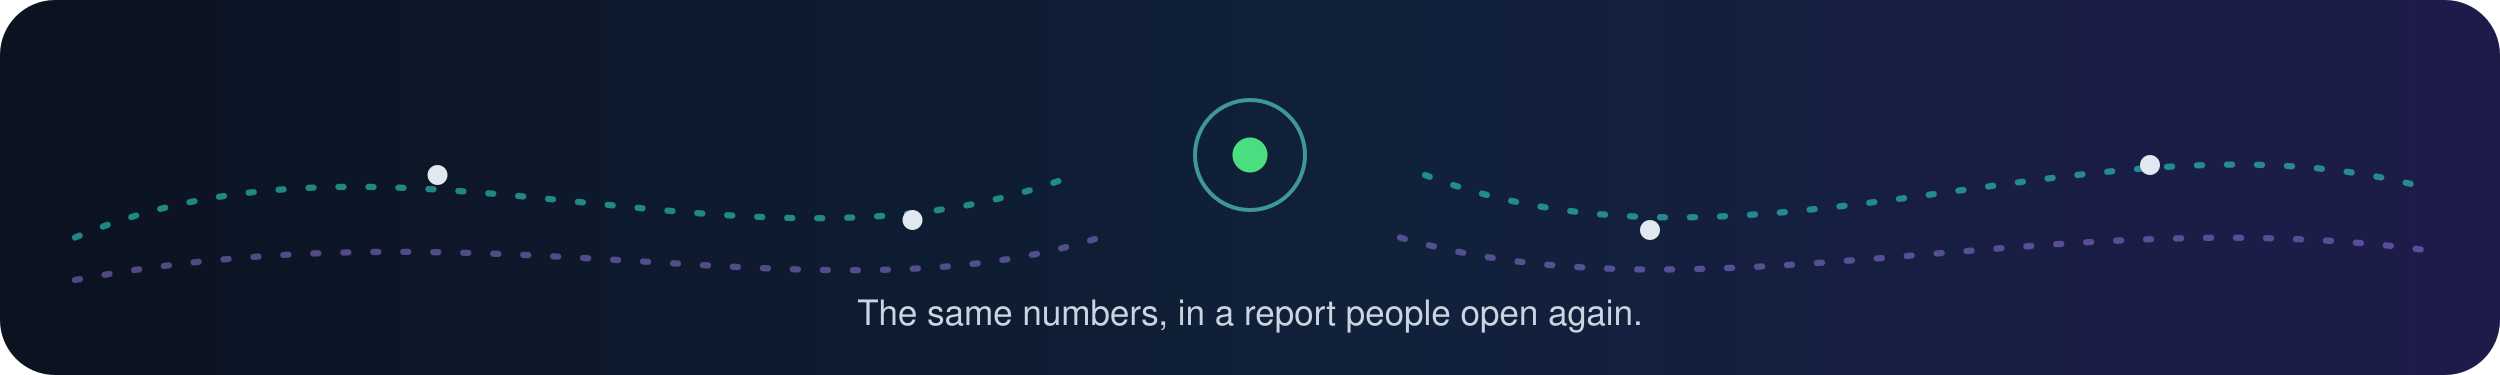
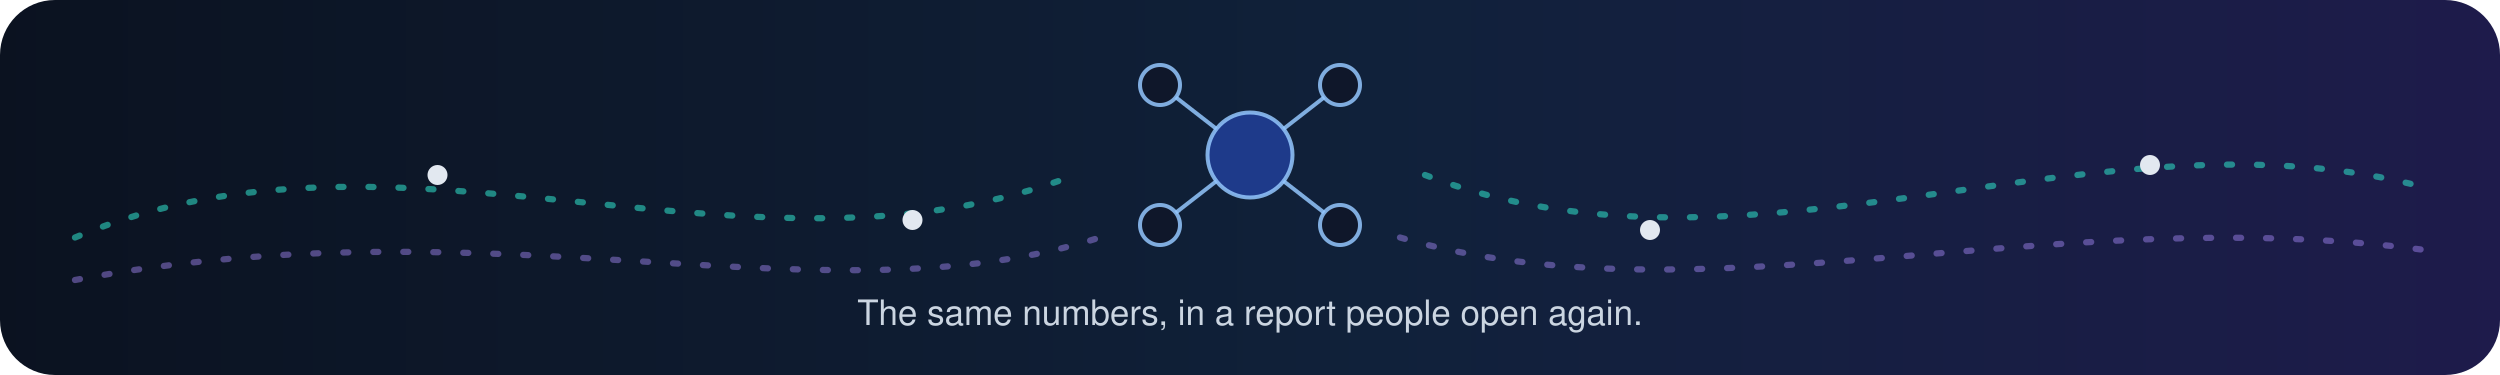
<svg xmlns="http://www.w3.org/2000/svg" viewBox="0 0 1000 150" width="1000" height="150" role="img" aria-label="The same numbers, in a report people open again.">
  <defs>
    <linearGradient id="bg" x1="0" y1="0" x2="1" y2="0">
      <stop offset="0" stop-color="#0B1220" />
      <stop offset="0.55" stop-color="#10213A" />
      <stop offset="1" stop-color="#1E1B4B" />
    </linearGradient>
  </defs>
  <style>
    text { font-family: "Segoe UI", -apple-system, Helvetica, Arial, sans-serif; }
    .wave { fill: none; stroke-width: 2.5; stroke-linecap: round; stroke-dasharray: 2 10; animation: flow 6s linear infinite; }
    @keyframes flow { to { stroke-dashoffset: -120; } }
-     .pulse { animation: pulse 2s ease-in-out infinite; }
-     @keyframes pulse { 0%, 100% { opacity: 1; } 50% { opacity: 0.3; } }
+     .pulse { animation: pulse 3s ease-in-out infinite; transform-origin: 500px 62px; }
+     @keyframes pulse { 0%, 100% { transform: scale(1); } 50% { transform: scale(1.08); } }
  </style>
  <rect width="1000" height="150" rx="22" fill="url(#bg)" />
  <path class="wave" stroke="#2DD4BF" stroke-opacity="0.6" d="M30 95 C 160 40, 300 120, 430 70 M570 70 C 700 120, 840 40, 970 75" />
  <path class="wave" stroke="#A78BFA" stroke-opacity="0.45" style="animation-duration:9s" d="M30 112 C 200 80, 330 130, 440 95 M560 95 C 680 130, 820 80, 970 100" />
  <circle cx="175" cy="70" r="4" fill="#E2E8F0" />
  <circle cx="365" cy="88" r="4" fill="#E2E8F0" />
  <circle cx="660" cy="92" r="4" fill="#E2E8F0" />
  <circle cx="860" cy="66" r="4" fill="#E2E8F0" />
-   <circle cx="500" cy="62" r="22" fill="none" stroke="#5EEAD4" stroke-opacity="0.6" stroke-width="1.6" />
-   <circle cx="500" cy="62" r="7" fill="#4ADE80" class="pulse" />
+   <g class="pulse" stroke="#93C5FD" stroke-opacity="0.85" stroke-width="1.6">
+     <line x1="500" y1="62" x2="464" y2="34" />
+     <line x1="500" y1="62" x2="536" y2="34" />
+     <line x1="500" y1="62" x2="464" y2="90" />
+     <line x1="500" y1="62" x2="536" y2="90" />
+     <circle cx="500" cy="62" r="17" fill="#1E3A8A" />
+     <circle cx="464" cy="34" r="8" fill="#0F172A" />
+     <circle cx="536" cy="34" r="8" fill="#0F172A" />
+     <circle cx="464" cy="90" r="8" fill="#0F172A" />
+     <circle cx="536" cy="90" r="8" fill="#0F172A" />
+   </g>
  <text x="500" y="130" font-size="14" fill="#CBD5E1" text-anchor="middle">The same numbers, in a report people open again.</text>
</svg>
